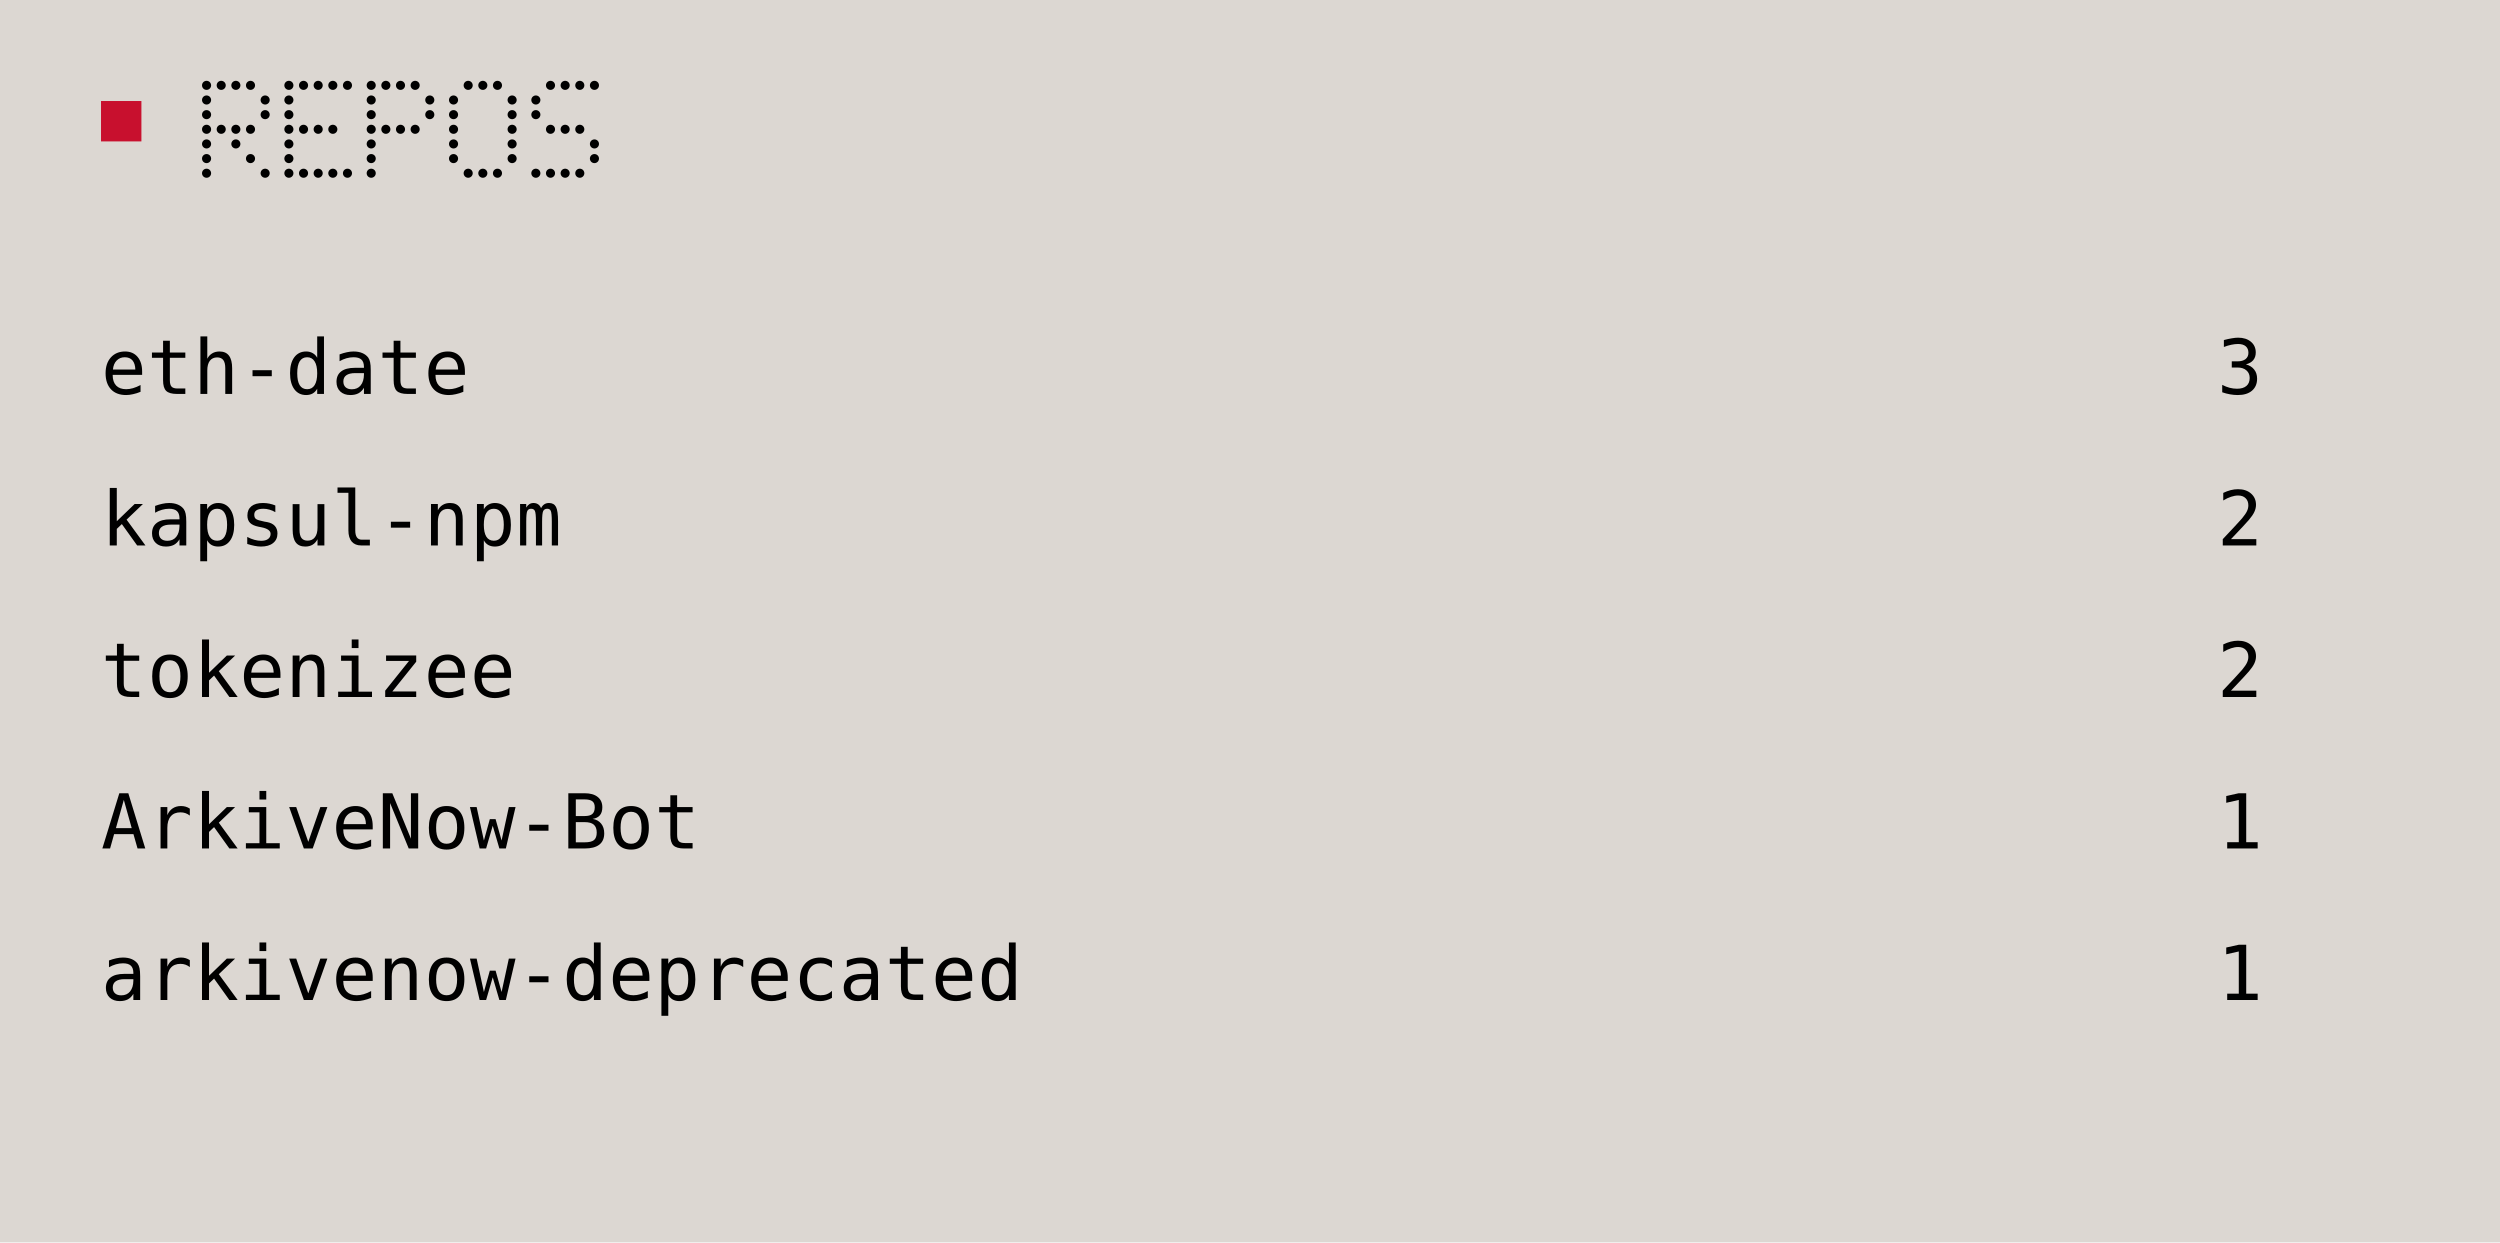
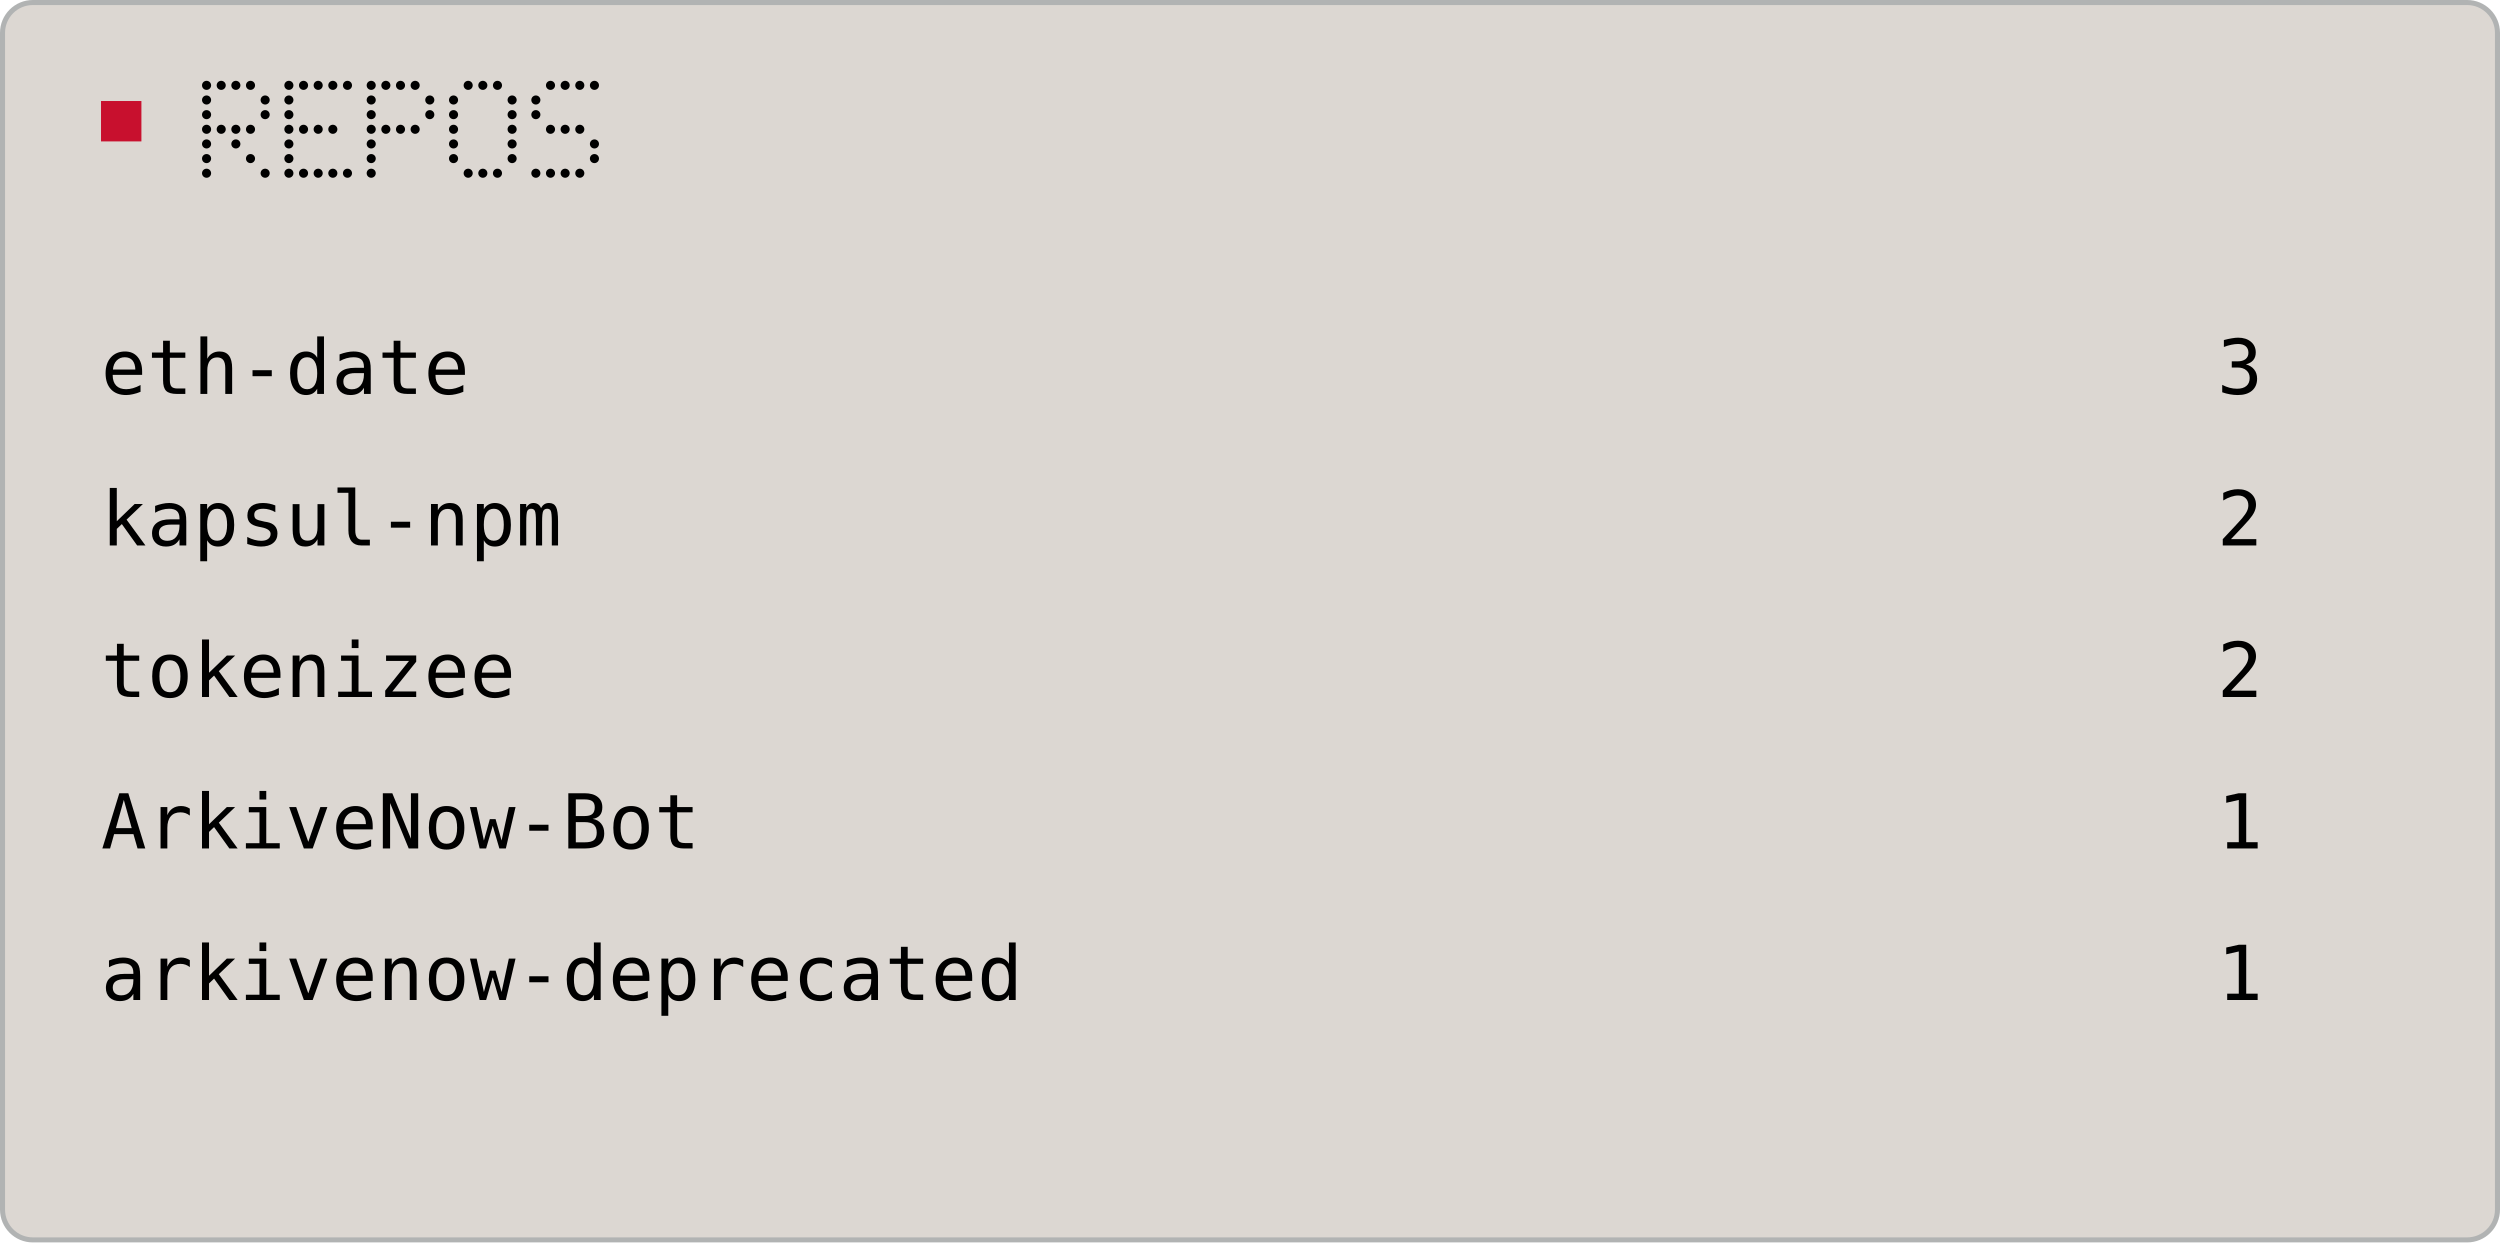
<svg xmlns="http://www.w3.org/2000/svg" width="495" height="246" viewBox="0 0 495 246" role="img">
-   <rect width="495" height="246" fill="#DCD7D2" />
+   <rect x="0.5" y="0.5" width="494" height="245" rx="6" fill="#DCD7D2" stroke="#B1B3B3" stroke-width="1" />
  <rect x="20" y="20" width="8" height="8" fill="#C8102E" />
  <circle cx="40.9" cy="16.9" r="0.90" fill="#000000" />
  <circle cx="43.8" cy="16.9" r="0.90" fill="#000000" />
  <circle cx="46.7" cy="16.9" r="0.90" fill="#000000" />
  <circle cx="49.6" cy="16.9" r="0.90" fill="#000000" />
  <circle cx="40.9" cy="19.8" r="0.90" fill="#000000" />
  <circle cx="52.5" cy="19.8" r="0.90" fill="#000000" />
  <circle cx="40.9" cy="22.7" r="0.90" fill="#000000" />
  <circle cx="52.5" cy="22.7" r="0.90" fill="#000000" />
  <circle cx="40.9" cy="25.6" r="0.90" fill="#000000" />
  <circle cx="43.8" cy="25.6" r="0.90" fill="#000000" />
  <circle cx="46.7" cy="25.6" r="0.90" fill="#000000" />
  <circle cx="49.6" cy="25.6" r="0.90" fill="#000000" />
  <circle cx="40.9" cy="28.5" r="0.90" fill="#000000" />
  <circle cx="46.7" cy="28.5" r="0.90" fill="#000000" />
  <circle cx="40.9" cy="31.4" r="0.90" fill="#000000" />
  <circle cx="49.6" cy="31.4" r="0.90" fill="#000000" />
  <circle cx="40.9" cy="34.3" r="0.90" fill="#000000" />
  <circle cx="52.5" cy="34.3" r="0.90" fill="#000000" />
  <circle cx="57.2" cy="16.9" r="0.90" fill="#000000" />
  <circle cx="60.1" cy="16.9" r="0.90" fill="#000000" />
  <circle cx="63.0" cy="16.9" r="0.90" fill="#000000" />
  <circle cx="65.9" cy="16.9" r="0.90" fill="#000000" />
  <circle cx="68.8" cy="16.9" r="0.90" fill="#000000" />
  <circle cx="57.2" cy="19.8" r="0.90" fill="#000000" />
  <circle cx="57.2" cy="22.7" r="0.90" fill="#000000" />
  <circle cx="57.2" cy="25.6" r="0.90" fill="#000000" />
  <circle cx="60.1" cy="25.6" r="0.90" fill="#000000" />
  <circle cx="63.0" cy="25.6" r="0.90" fill="#000000" />
  <circle cx="65.9" cy="25.6" r="0.90" fill="#000000" />
  <circle cx="57.2" cy="28.5" r="0.90" fill="#000000" />
  <circle cx="57.2" cy="31.4" r="0.90" fill="#000000" />
  <circle cx="57.2" cy="34.3" r="0.90" fill="#000000" />
  <circle cx="60.1" cy="34.3" r="0.90" fill="#000000" />
  <circle cx="63.0" cy="34.3" r="0.90" fill="#000000" />
  <circle cx="65.9" cy="34.3" r="0.90" fill="#000000" />
  <circle cx="68.8" cy="34.3" r="0.90" fill="#000000" />
  <circle cx="73.5" cy="16.9" r="0.90" fill="#000000" />
  <circle cx="76.4" cy="16.9" r="0.90" fill="#000000" />
  <circle cx="79.3" cy="16.9" r="0.90" fill="#000000" />
  <circle cx="82.2" cy="16.9" r="0.90" fill="#000000" />
  <circle cx="73.5" cy="19.8" r="0.90" fill="#000000" />
  <circle cx="85.1" cy="19.8" r="0.90" fill="#000000" />
  <circle cx="73.5" cy="22.7" r="0.90" fill="#000000" />
  <circle cx="85.1" cy="22.7" r="0.90" fill="#000000" />
  <circle cx="73.5" cy="25.6" r="0.90" fill="#000000" />
  <circle cx="76.4" cy="25.6" r="0.90" fill="#000000" />
  <circle cx="79.3" cy="25.6" r="0.90" fill="#000000" />
  <circle cx="82.2" cy="25.6" r="0.90" fill="#000000" />
  <circle cx="73.5" cy="28.5" r="0.90" fill="#000000" />
  <circle cx="73.5" cy="31.4" r="0.90" fill="#000000" />
  <circle cx="73.5" cy="34.3" r="0.90" fill="#000000" />
  <circle cx="92.7" cy="16.9" r="0.90" fill="#000000" />
  <circle cx="95.6" cy="16.9" r="0.90" fill="#000000" />
  <circle cx="98.5" cy="16.9" r="0.90" fill="#000000" />
  <circle cx="89.8" cy="19.8" r="0.90" fill="#000000" />
  <circle cx="101.4" cy="19.8" r="0.90" fill="#000000" />
  <circle cx="89.8" cy="22.7" r="0.90" fill="#000000" />
  <circle cx="101.4" cy="22.7" r="0.90" fill="#000000" />
  <circle cx="89.8" cy="25.6" r="0.90" fill="#000000" />
  <circle cx="101.4" cy="25.6" r="0.90" fill="#000000" />
  <circle cx="89.8" cy="28.5" r="0.90" fill="#000000" />
  <circle cx="101.4" cy="28.5" r="0.90" fill="#000000" />
  <circle cx="89.8" cy="31.4" r="0.90" fill="#000000" />
  <circle cx="101.4" cy="31.4" r="0.90" fill="#000000" />
  <circle cx="92.7" cy="34.3" r="0.90" fill="#000000" />
  <circle cx="95.6" cy="34.3" r="0.90" fill="#000000" />
  <circle cx="98.5" cy="34.3" r="0.90" fill="#000000" />
  <circle cx="109.0" cy="16.9" r="0.90" fill="#000000" />
  <circle cx="111.9" cy="16.9" r="0.90" fill="#000000" />
  <circle cx="114.8" cy="16.9" r="0.90" fill="#000000" />
  <circle cx="117.7" cy="16.9" r="0.90" fill="#000000" />
  <circle cx="106.1" cy="19.8" r="0.90" fill="#000000" />
  <circle cx="106.1" cy="22.7" r="0.90" fill="#000000" />
  <circle cx="109.0" cy="25.6" r="0.90" fill="#000000" />
  <circle cx="111.9" cy="25.6" r="0.90" fill="#000000" />
  <circle cx="114.8" cy="25.6" r="0.90" fill="#000000" />
  <circle cx="117.7" cy="28.5" r="0.90" fill="#000000" />
  <circle cx="117.7" cy="31.4" r="0.90" fill="#000000" />
  <circle cx="106.1" cy="34.3" r="0.90" fill="#000000" />
  <circle cx="109.0" cy="34.3" r="0.90" fill="#000000" />
  <circle cx="111.9" cy="34.3" r="0.90" fill="#000000" />
  <circle cx="114.8" cy="34.3" r="0.90" fill="#000000" />
  <text x="20" y="78" fill="#000000" font-family="ui-monospace, Geist Mono, monospace" font-size="15" letter-spacing="0.1" dominant-baseline="auto">eth-date</text>
  <text x="439" y="78" fill="#000000" font-family="ui-monospace, Geist Mono, monospace" font-size="15" letter-spacing="0.2" dominant-baseline="auto">3</text>
  <text x="20" y="108" fill="#000000" font-family="ui-monospace, Geist Mono, monospace" font-size="15" letter-spacing="0.1" dominant-baseline="auto">kapsul-npm</text>
  <text x="439" y="108" fill="#000000" font-family="ui-monospace, Geist Mono, monospace" font-size="15" letter-spacing="0.2" dominant-baseline="auto">2</text>
  <text x="20" y="138" fill="#000000" font-family="ui-monospace, Geist Mono, monospace" font-size="15" letter-spacing="0.1" dominant-baseline="auto">tokenizee</text>
  <text x="439" y="138" fill="#000000" font-family="ui-monospace, Geist Mono, monospace" font-size="15" letter-spacing="0.2" dominant-baseline="auto">2</text>
  <text x="20" y="168" fill="#000000" font-family="ui-monospace, Geist Mono, monospace" font-size="15" letter-spacing="0.1" dominant-baseline="auto">ArkiveNow-Bot</text>
  <text x="439" y="168" fill="#000000" font-family="ui-monospace, Geist Mono, monospace" font-size="15" letter-spacing="0.2" dominant-baseline="auto">1</text>
  <text x="20" y="198" fill="#000000" font-family="ui-monospace, Geist Mono, monospace" font-size="15" letter-spacing="0.1" dominant-baseline="auto">arkivenow-deprecated</text>
  <text x="439" y="198" fill="#000000" font-family="ui-monospace, Geist Mono, monospace" font-size="15" letter-spacing="0.2" dominant-baseline="auto">1</text>
</svg>
